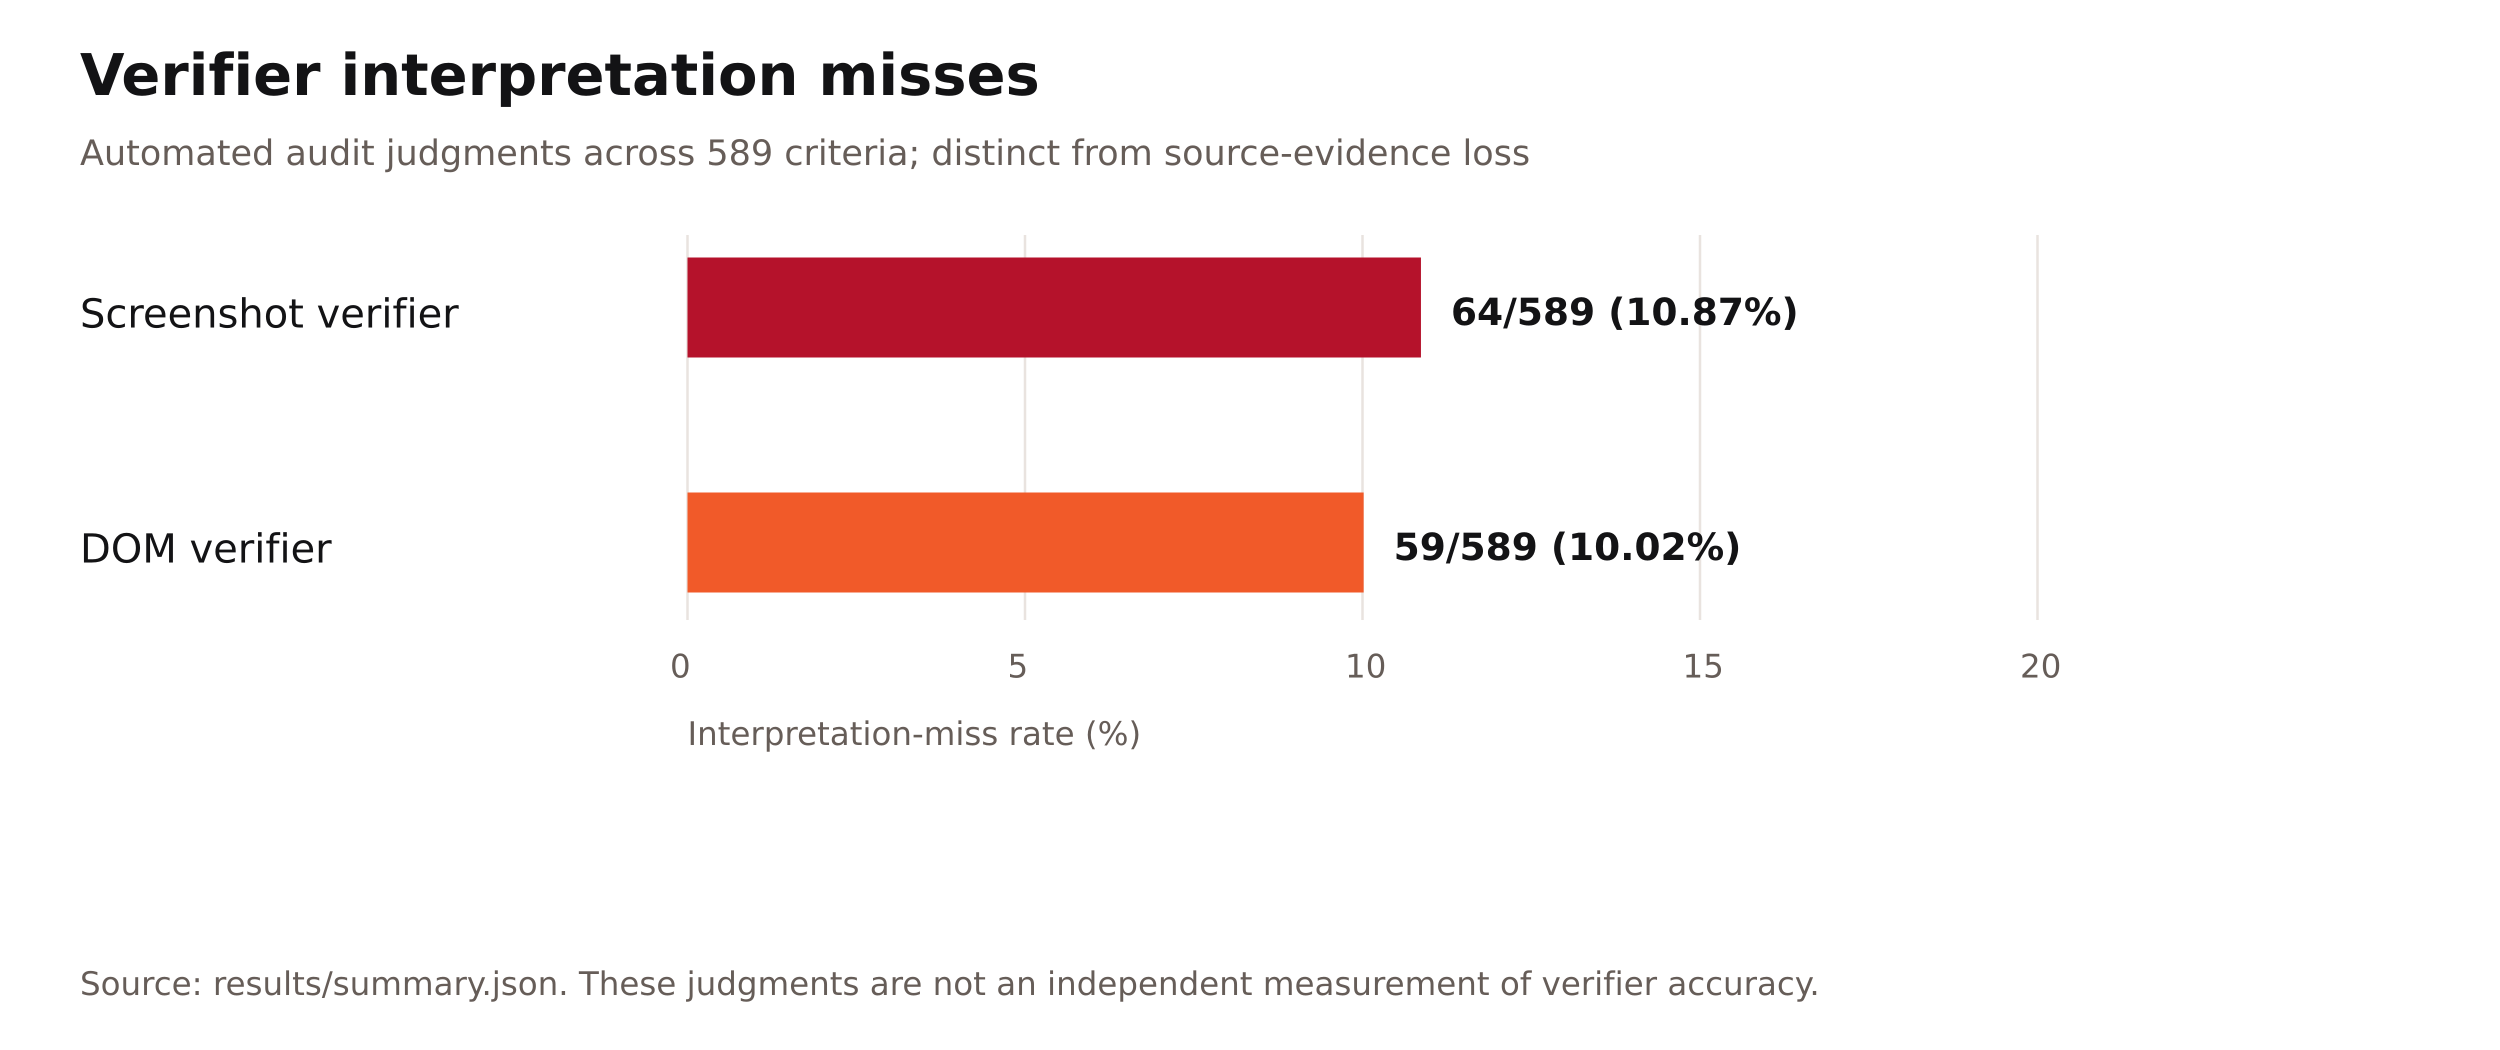
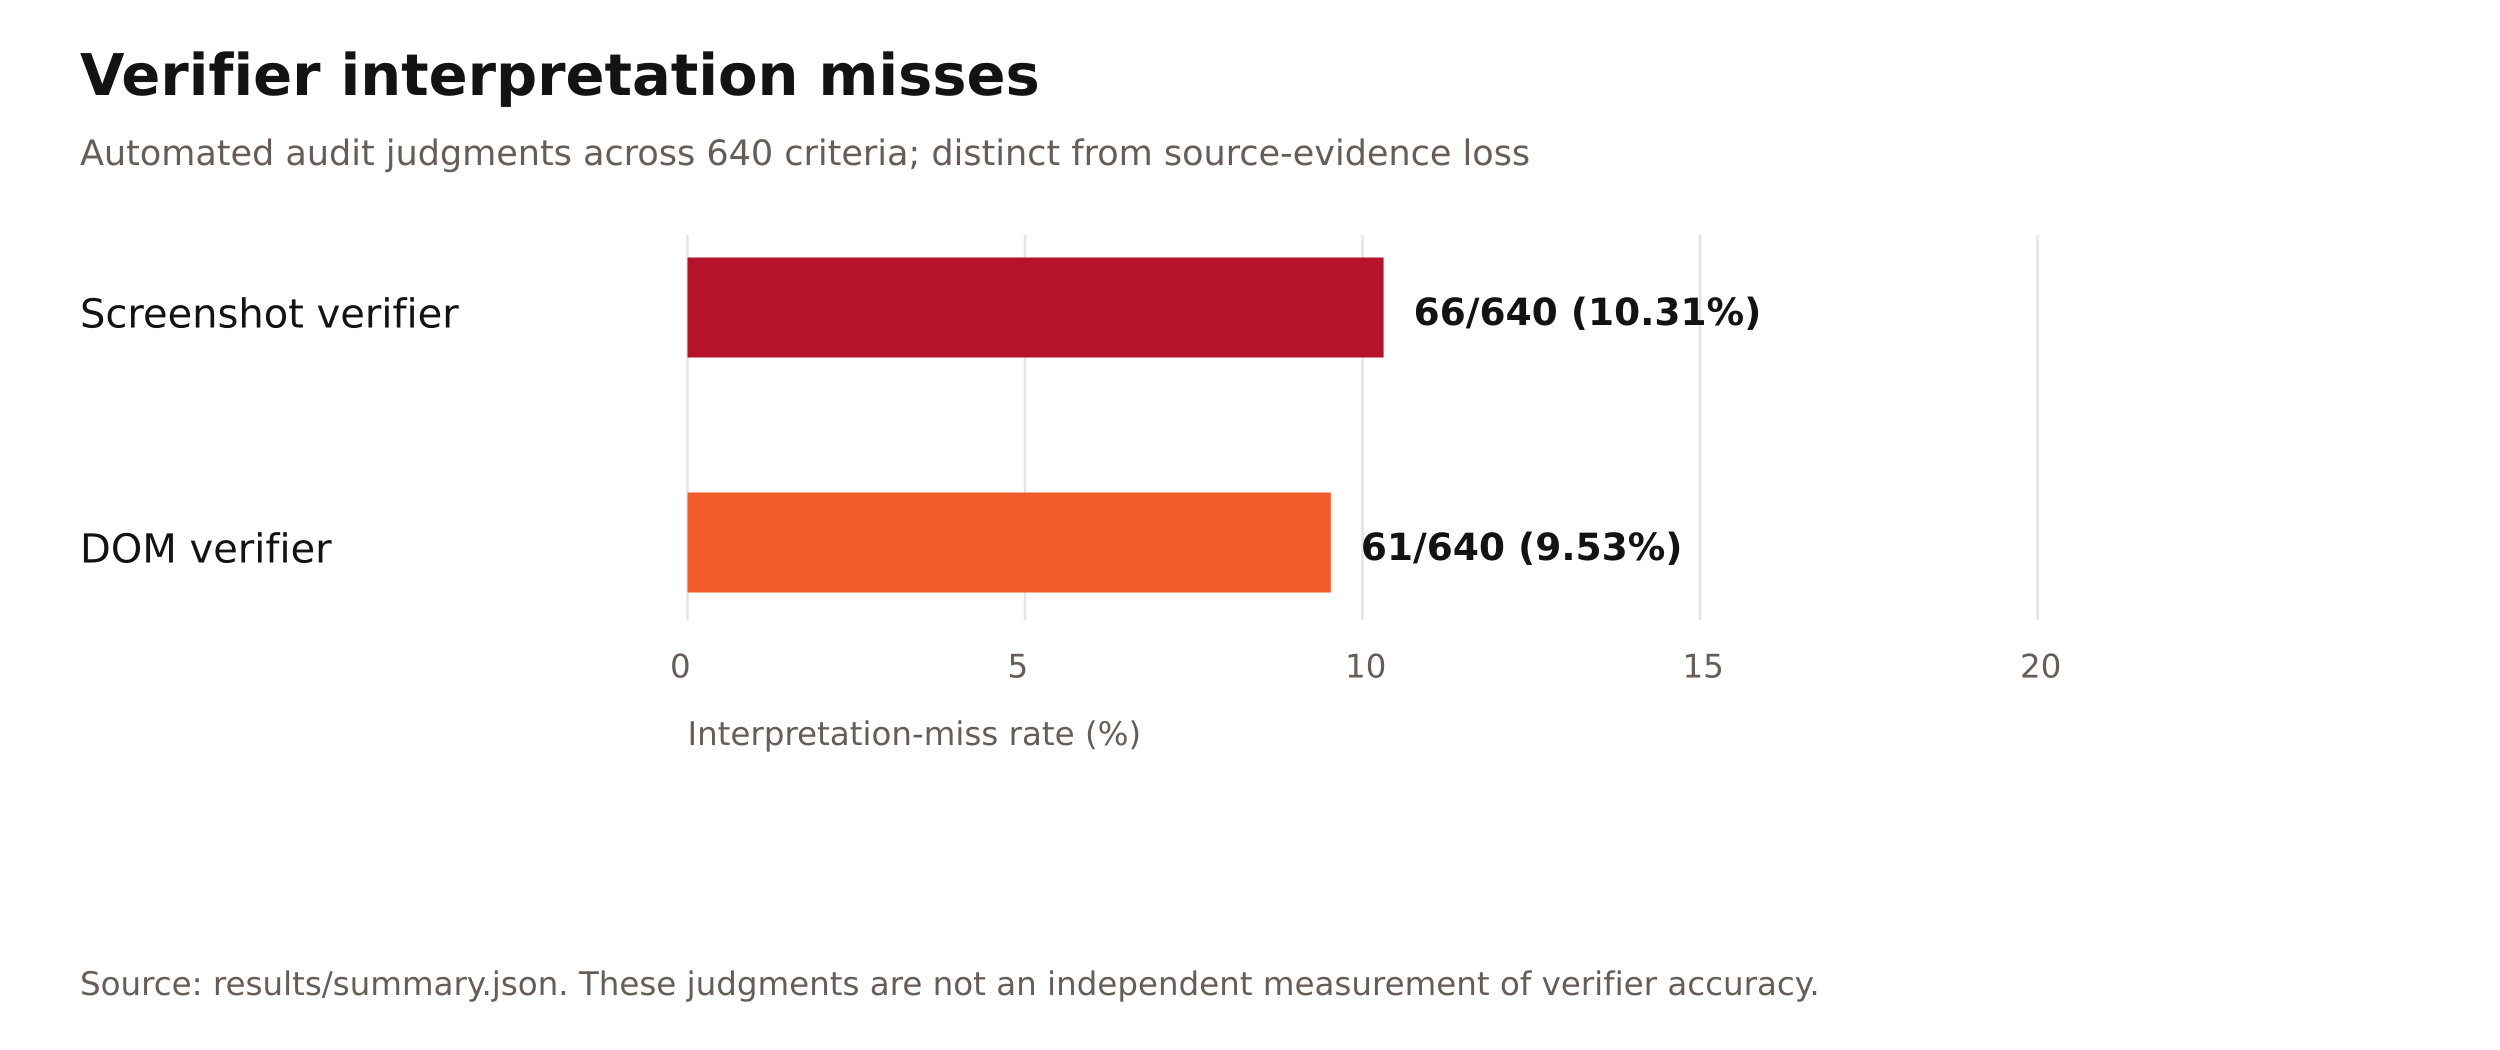
<svg xmlns="http://www.w3.org/2000/svg" width="1000" height="420" viewBox="0 0 1000 420" role="img" aria-labelledby="title desc">
  <rect width="1000" height="420" fill="white" />
  <text x="32.00" y="38.00" font-family="DejaVu Sans, Arial, sans-serif" font-size="23" font-weight="700" fill="#131315">Verifier interpretation misses</text>
-   <text x="32.00" y="66.00" font-family="DejaVu Sans, Arial, sans-serif" font-size="14" font-weight="400" fill="#665D58">Automated audit judgments across 589 criteria; distinct from source-evidence loss</text>
+   <text x="32.00" y="66.00" font-family="DejaVu Sans, Arial, sans-serif" font-size="14" font-weight="400" fill="#665D58">Automated audit judgments across 640 criteria; distinct from source-evidence loss</text>
  <line x1="275.000" y1="94.000" x2="275.000" y2="248.000" stroke="#E9E3DF" stroke-width="1" />
  <text x="268.00" y="271.00" font-family="DejaVu Sans, Arial, sans-serif" font-size="13" font-weight="400" fill="#665D58">0</text>
  <line x1="410.000" y1="94.000" x2="410.000" y2="248.000" stroke="#E9E3DF" stroke-width="1" />
  <text x="403.00" y="271.00" font-family="DejaVu Sans, Arial, sans-serif" font-size="13" font-weight="400" fill="#665D58">5</text>
  <line x1="545.000" y1="94.000" x2="545.000" y2="248.000" stroke="#E9E3DF" stroke-width="1" />
  <text x="538.00" y="271.00" font-family="DejaVu Sans, Arial, sans-serif" font-size="13" font-weight="400" fill="#665D58">10</text>
  <line x1="680.000" y1="94.000" x2="680.000" y2="248.000" stroke="#E9E3DF" stroke-width="1" />
  <text x="673.00" y="271.00" font-family="DejaVu Sans, Arial, sans-serif" font-size="13" font-weight="400" fill="#665D58">15</text>
  <line x1="815.000" y1="94.000" x2="815.000" y2="248.000" stroke="#E9E3DF" stroke-width="1" />
  <text x="808.00" y="271.00" font-family="DejaVu Sans, Arial, sans-serif" font-size="13" font-weight="400" fill="#665D58">20</text>
  <text x="32.00" y="131.00" font-family="DejaVu Sans, Arial, sans-serif" font-size="16" font-weight="400" fill="#131315">Screenshot verifier</text>
-   <rect x="275.000" y="103.000" width="293.379" height="40.000" fill="#B5122B" />
-   <text x="580.38" y="130.00" font-family="DejaVu Sans, Arial, sans-serif" font-size="15" font-weight="700" fill="#131315">64/589 (10.87%)</text>
+   <rect x="275.000" y="103.000" width="278.438" height="40.000" fill="#B5122B" />
+   <text x="565.44" y="130.00" font-family="DejaVu Sans, Arial, sans-serif" font-size="15" font-weight="700" fill="#131315">66/640 (10.31%)</text>
  <text x="32.00" y="225.00" font-family="DejaVu Sans, Arial, sans-serif" font-size="16" font-weight="400" fill="#131315">DOM verifier</text>
-   <rect x="275.000" y="197.000" width="270.458" height="40.000" fill="#F15A29" />
-   <text x="557.46" y="224.00" font-family="DejaVu Sans, Arial, sans-serif" font-size="15" font-weight="700" fill="#131315">59/589 (10.02%)</text>
+   <rect x="275.000" y="197.000" width="257.344" height="40.000" fill="#F15A29" />
+   <text x="544.34" y="224.00" font-family="DejaVu Sans, Arial, sans-serif" font-size="15" font-weight="700" fill="#131315">61/640 (9.53%)</text>
  <text x="275.00" y="298.00" font-family="DejaVu Sans, Arial, sans-serif" font-size="13" font-weight="400" fill="#665D58">Interpretation-miss rate (%)</text>
  <text x="32.00" y="398.00" font-family="DejaVu Sans, Arial, sans-serif" font-size="13" font-weight="400" fill="#665D58">Source: results/summary.json. These judgments are not an independent measurement of verifier accuracy.</text>
</svg>
